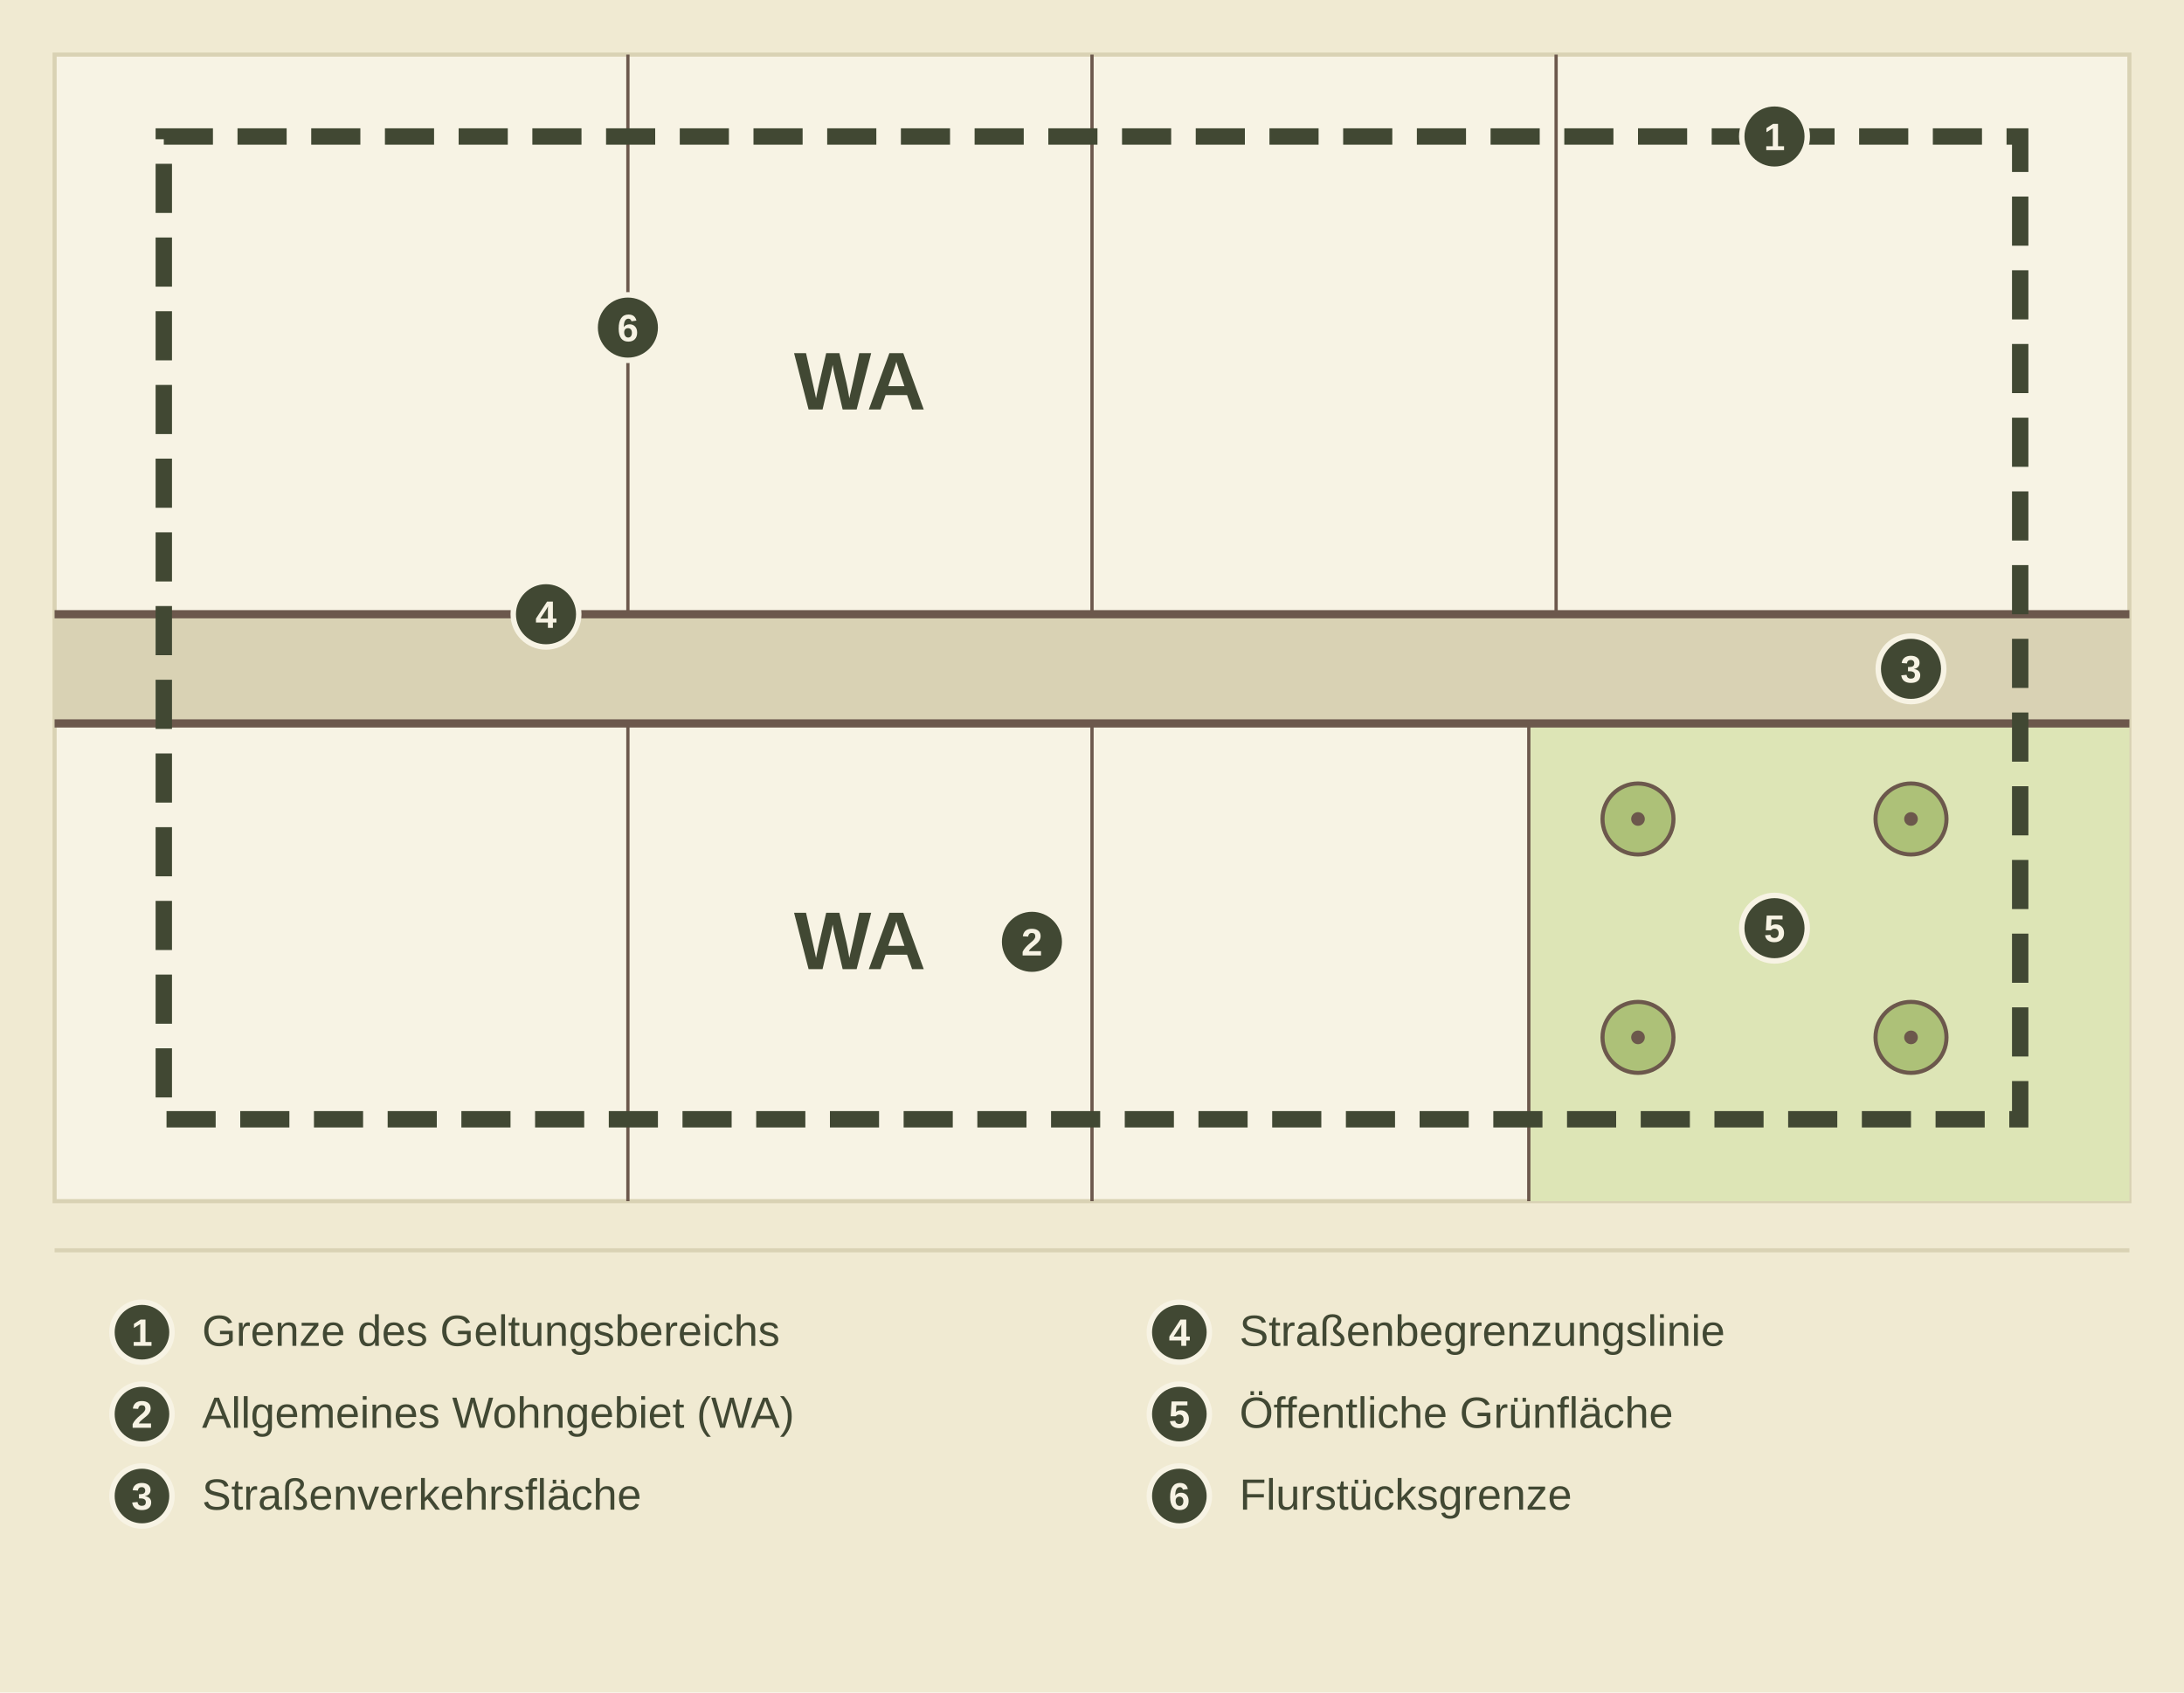
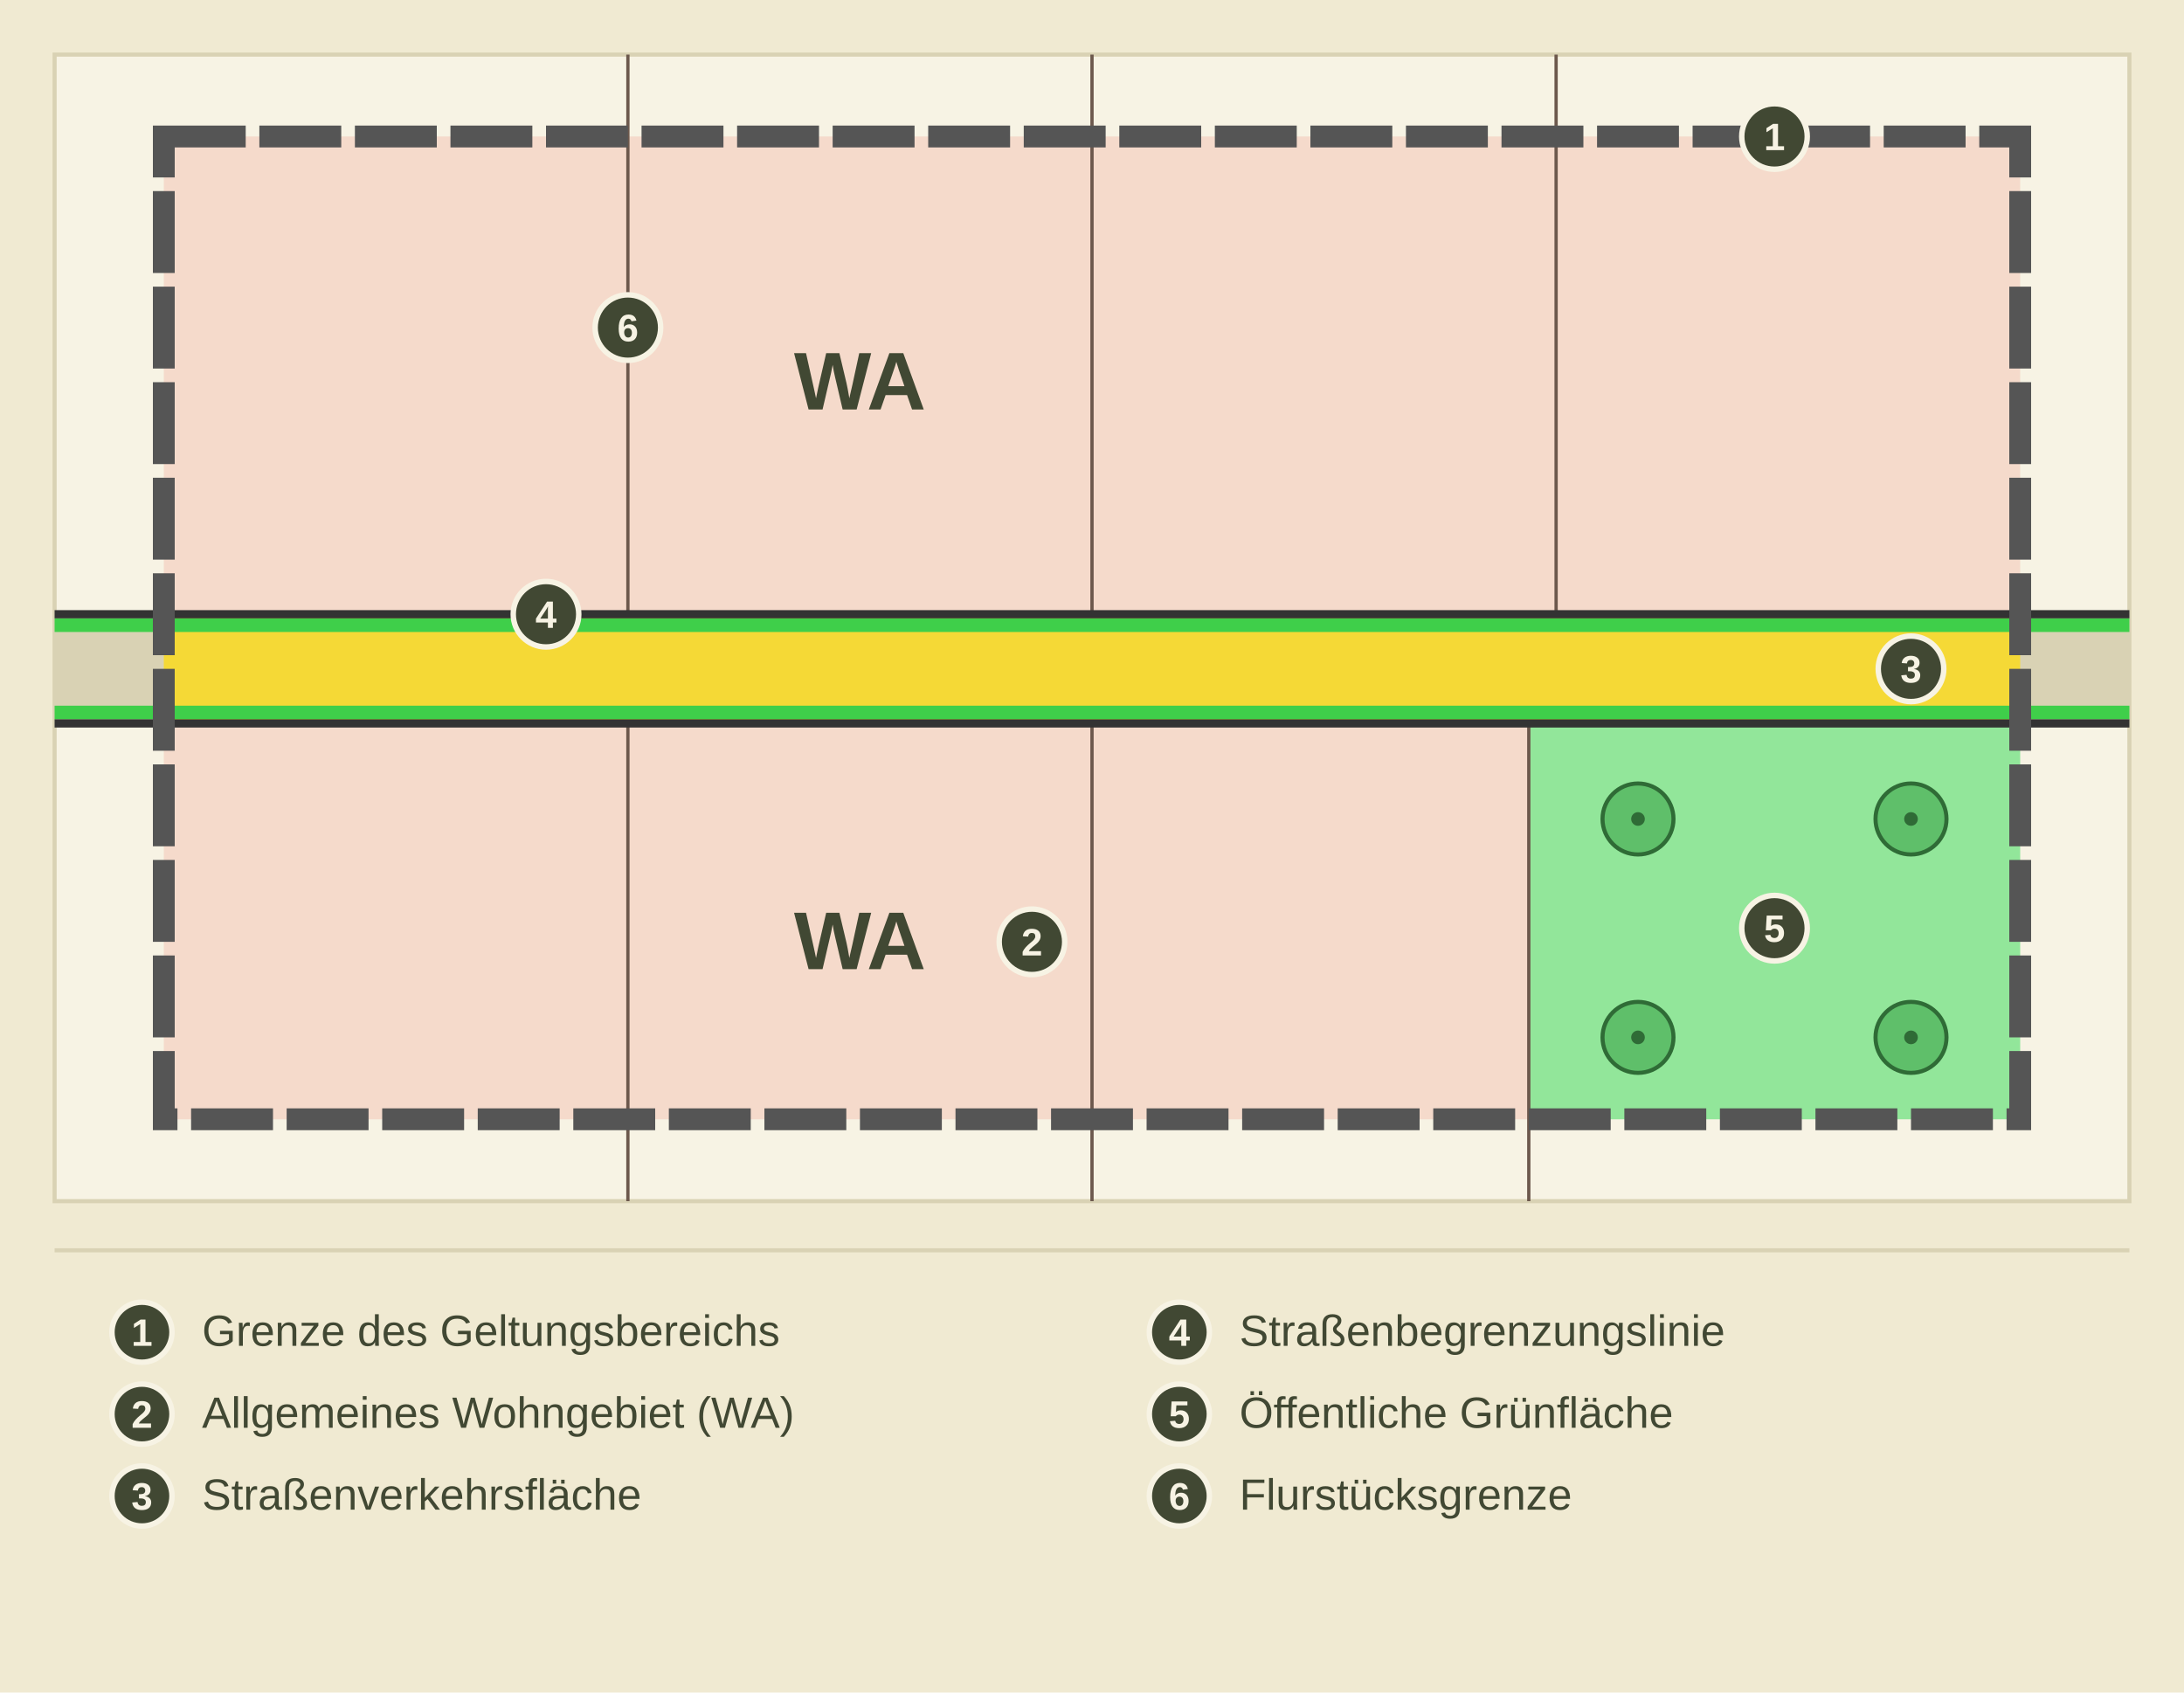
<svg xmlns="http://www.w3.org/2000/svg" viewBox="0 0 800 620" width="800" height="620" font-family="Arial, Helvetica, 'Liberation Sans', sans-serif">
  <rect x="0" y="0" width="800" height="620" fill="#f0ead2" />
  <rect x="20" y="20" width="760" height="420" fill="#f7f3e4" stroke="#d9d2b4" stroke-width="1.5" />
-   <rect x="560" y="265" width="220" height="175" fill="#dde5b6" />
-   <circle cx="600" cy="300" r="13" fill="#adc178" stroke="#6c584c" stroke-width="1.5" />
-   <circle cx="600" cy="300" r="2.5" fill="#6c584c" />
-   <circle cx="700" cy="300" r="13" fill="#adc178" stroke="#6c584c" stroke-width="1.5" />
-   <circle cx="700" cy="300" r="2.5" fill="#6c584c" />
-   <circle cx="600" cy="380" r="13" fill="#adc178" stroke="#6c584c" stroke-width="1.5" />
-   <circle cx="600" cy="380" r="2.5" fill="#6c584c" />
-   <circle cx="700" cy="380" r="13" fill="#adc178" stroke="#6c584c" stroke-width="1.5" />
-   <circle cx="700" cy="380" r="2.5" fill="#6c584c" />
+   <rect x="60" y="50" width="680" height="175" fill="#f2bdae" fill-opacity="0.45" />
+   <rect x="60" y="265" width="500" height="145" fill="#f2bdae" fill-opacity="0.45" />
+   <rect x="560" y="265" width="180" height="145" fill="#92e69a" />
+   <circle cx="600" cy="300" r="13" fill="#5fbf6a" stroke="#2f6b36" stroke-width="1.5" />
+   <circle cx="600" cy="300" r="2.5" fill="#2f6b36" />
+   <circle cx="700" cy="300" r="13" fill="#5fbf6a" stroke="#2f6b36" stroke-width="1.5" />
+   <circle cx="700" cy="300" r="2.5" fill="#2f6b36" />
+   <circle cx="600" cy="380" r="13" fill="#5fbf6a" stroke="#2f6b36" stroke-width="1.5" />
+   <circle cx="600" cy="380" r="2.5" fill="#2f6b36" />
+   <circle cx="700" cy="380" r="13" fill="#5fbf6a" stroke="#2f6b36" stroke-width="1.5" />
+   <circle cx="700" cy="380" r="2.5" fill="#2f6b36" />
  <rect x="20" y="225" width="760" height="40" fill="#d9d2b4" />
+   <rect x="60" y="225" width="680" height="40" fill="#f5d936" />
  <line x1="230" y1="20" x2="230" y2="225" stroke="#6c584c" stroke-width="1.2" />
  <line x1="400" y1="20" x2="400" y2="225" stroke="#6c584c" stroke-width="1.2" />
  <line x1="570" y1="20" x2="570" y2="225" stroke="#6c584c" stroke-width="1.2" />
  <line x1="230" y1="265" x2="230" y2="440" stroke="#6c584c" stroke-width="1.2" />
  <line x1="400" y1="265" x2="400" y2="440" stroke="#6c584c" stroke-width="1.2" />
  <line x1="560" y1="265" x2="560" y2="440" stroke="#6c584c" stroke-width="1.2" />
-   <line x1="20" y1="225" x2="780" y2="225" stroke="#6c584c" stroke-width="3" />
-   <line x1="20" y1="265" x2="780" y2="265" stroke="#6c584c" stroke-width="3" />
+   <rect x="20" y="226.5" width="760" height="5" fill="#3fcf4a" />
+   <line x1="20" y1="225" x2="780" y2="225" stroke="#333333" stroke-width="3" />
+   <rect x="20" y="258.5" width="760" height="5" fill="#3fcf4a" />
+   <line x1="20" y1="265" x2="780" y2="265" stroke="#333333" stroke-width="3" />
  <text x="315" y="150" font-size="30" text-anchor="middle" font-weight="bold" fill="#414833">WA</text>
  <text x="315" y="355" font-size="30" text-anchor="middle" font-weight="bold" fill="#414833">WA</text>
-   <rect x="60" y="50" width="680" height="360" fill="none" stroke="#414833" stroke-width="6" stroke-dasharray="18 9" />
+   <rect x="60" y="50" width="680" height="360" fill="none" stroke="#555555" stroke-width="8" stroke-dasharray="30 5" />
  <circle cx="650" cy="50" r="12" fill="#414833" stroke="#f7f3e4" stroke-width="2" />
  <text x="650" y="55" font-size="14" text-anchor="middle" font-weight="bold" fill="#f7f3e4">1</text>
  <circle cx="378" cy="345" r="12" fill="#414833" stroke="#f7f3e4" stroke-width="2" />
  <text x="378" y="350" font-size="14" text-anchor="middle" font-weight="bold" fill="#f7f3e4">2</text>
  <circle cx="700" cy="245" r="12" fill="#414833" stroke="#f7f3e4" stroke-width="2" />
  <text x="700" y="250" font-size="14" text-anchor="middle" font-weight="bold" fill="#f7f3e4">3</text>
  <circle cx="200" cy="225" r="12" fill="#414833" stroke="#f7f3e4" stroke-width="2" />
  <text x="200" y="230" font-size="14" text-anchor="middle" font-weight="bold" fill="#f7f3e4">4</text>
  <circle cx="650" cy="340" r="12" fill="#414833" stroke="#f7f3e4" stroke-width="2" />
  <text x="650" y="345" font-size="14" text-anchor="middle" font-weight="bold" fill="#f7f3e4">5</text>
  <circle cx="230" cy="120" r="12" fill="#414833" stroke="#f7f3e4" stroke-width="2" />
  <text x="230" y="125" font-size="14" text-anchor="middle" font-weight="bold" fill="#f7f3e4">6</text>
  <line x1="20" y1="458" x2="780" y2="458" stroke="#d9d2b4" stroke-width="1.5" />
  <circle cx="52" cy="488" r="11" fill="#414833" stroke="#f7f3e4" stroke-width="2" />
  <text x="52" y="493" font-size="14" text-anchor="middle" font-weight="bold" fill="#f7f3e4">1</text>
  <text x="74" y="493" font-size="16" text-anchor="start" font-weight="normal" fill="#414833">Grenze des Geltungsbereichs</text>
  <circle cx="52" cy="518" r="11" fill="#414833" stroke="#f7f3e4" stroke-width="2" />
  <text x="52" y="523" font-size="14" text-anchor="middle" font-weight="bold" fill="#f7f3e4">2</text>
  <text x="74" y="523" font-size="16" text-anchor="start" font-weight="normal" fill="#414833">Allgemeines Wohngebiet (WA)</text>
  <circle cx="52" cy="548" r="11" fill="#414833" stroke="#f7f3e4" stroke-width="2" />
  <text x="52" y="553" font-size="14" text-anchor="middle" font-weight="bold" fill="#f7f3e4">3</text>
  <text x="74" y="553" font-size="16" text-anchor="start" font-weight="normal" fill="#414833">Straßenverkehrsfläche</text>
  <circle cx="432" cy="488" r="11" fill="#414833" stroke="#f7f3e4" stroke-width="2" />
  <text x="432" y="493" font-size="14" text-anchor="middle" font-weight="bold" fill="#f7f3e4">4</text>
  <text x="454" y="493" font-size="16" text-anchor="start" font-weight="normal" fill="#414833">Straßenbegrenzungslinie</text>
  <circle cx="432" cy="518" r="11" fill="#414833" stroke="#f7f3e4" stroke-width="2" />
  <text x="432" y="523" font-size="14" text-anchor="middle" font-weight="bold" fill="#f7f3e4">5</text>
  <text x="454" y="523" font-size="16" text-anchor="start" font-weight="normal" fill="#414833">Öffentliche Grünfläche</text>
  <circle cx="432" cy="548" r="11" fill="#414833" stroke="#f7f3e4" stroke-width="2" />
  <text x="432" y="553" font-size="14" text-anchor="middle" font-weight="bold" fill="#f7f3e4">6</text>
  <text x="454" y="553" font-size="16" text-anchor="start" font-weight="normal" fill="#414833">Flurstücksgrenze</text>
</svg>
